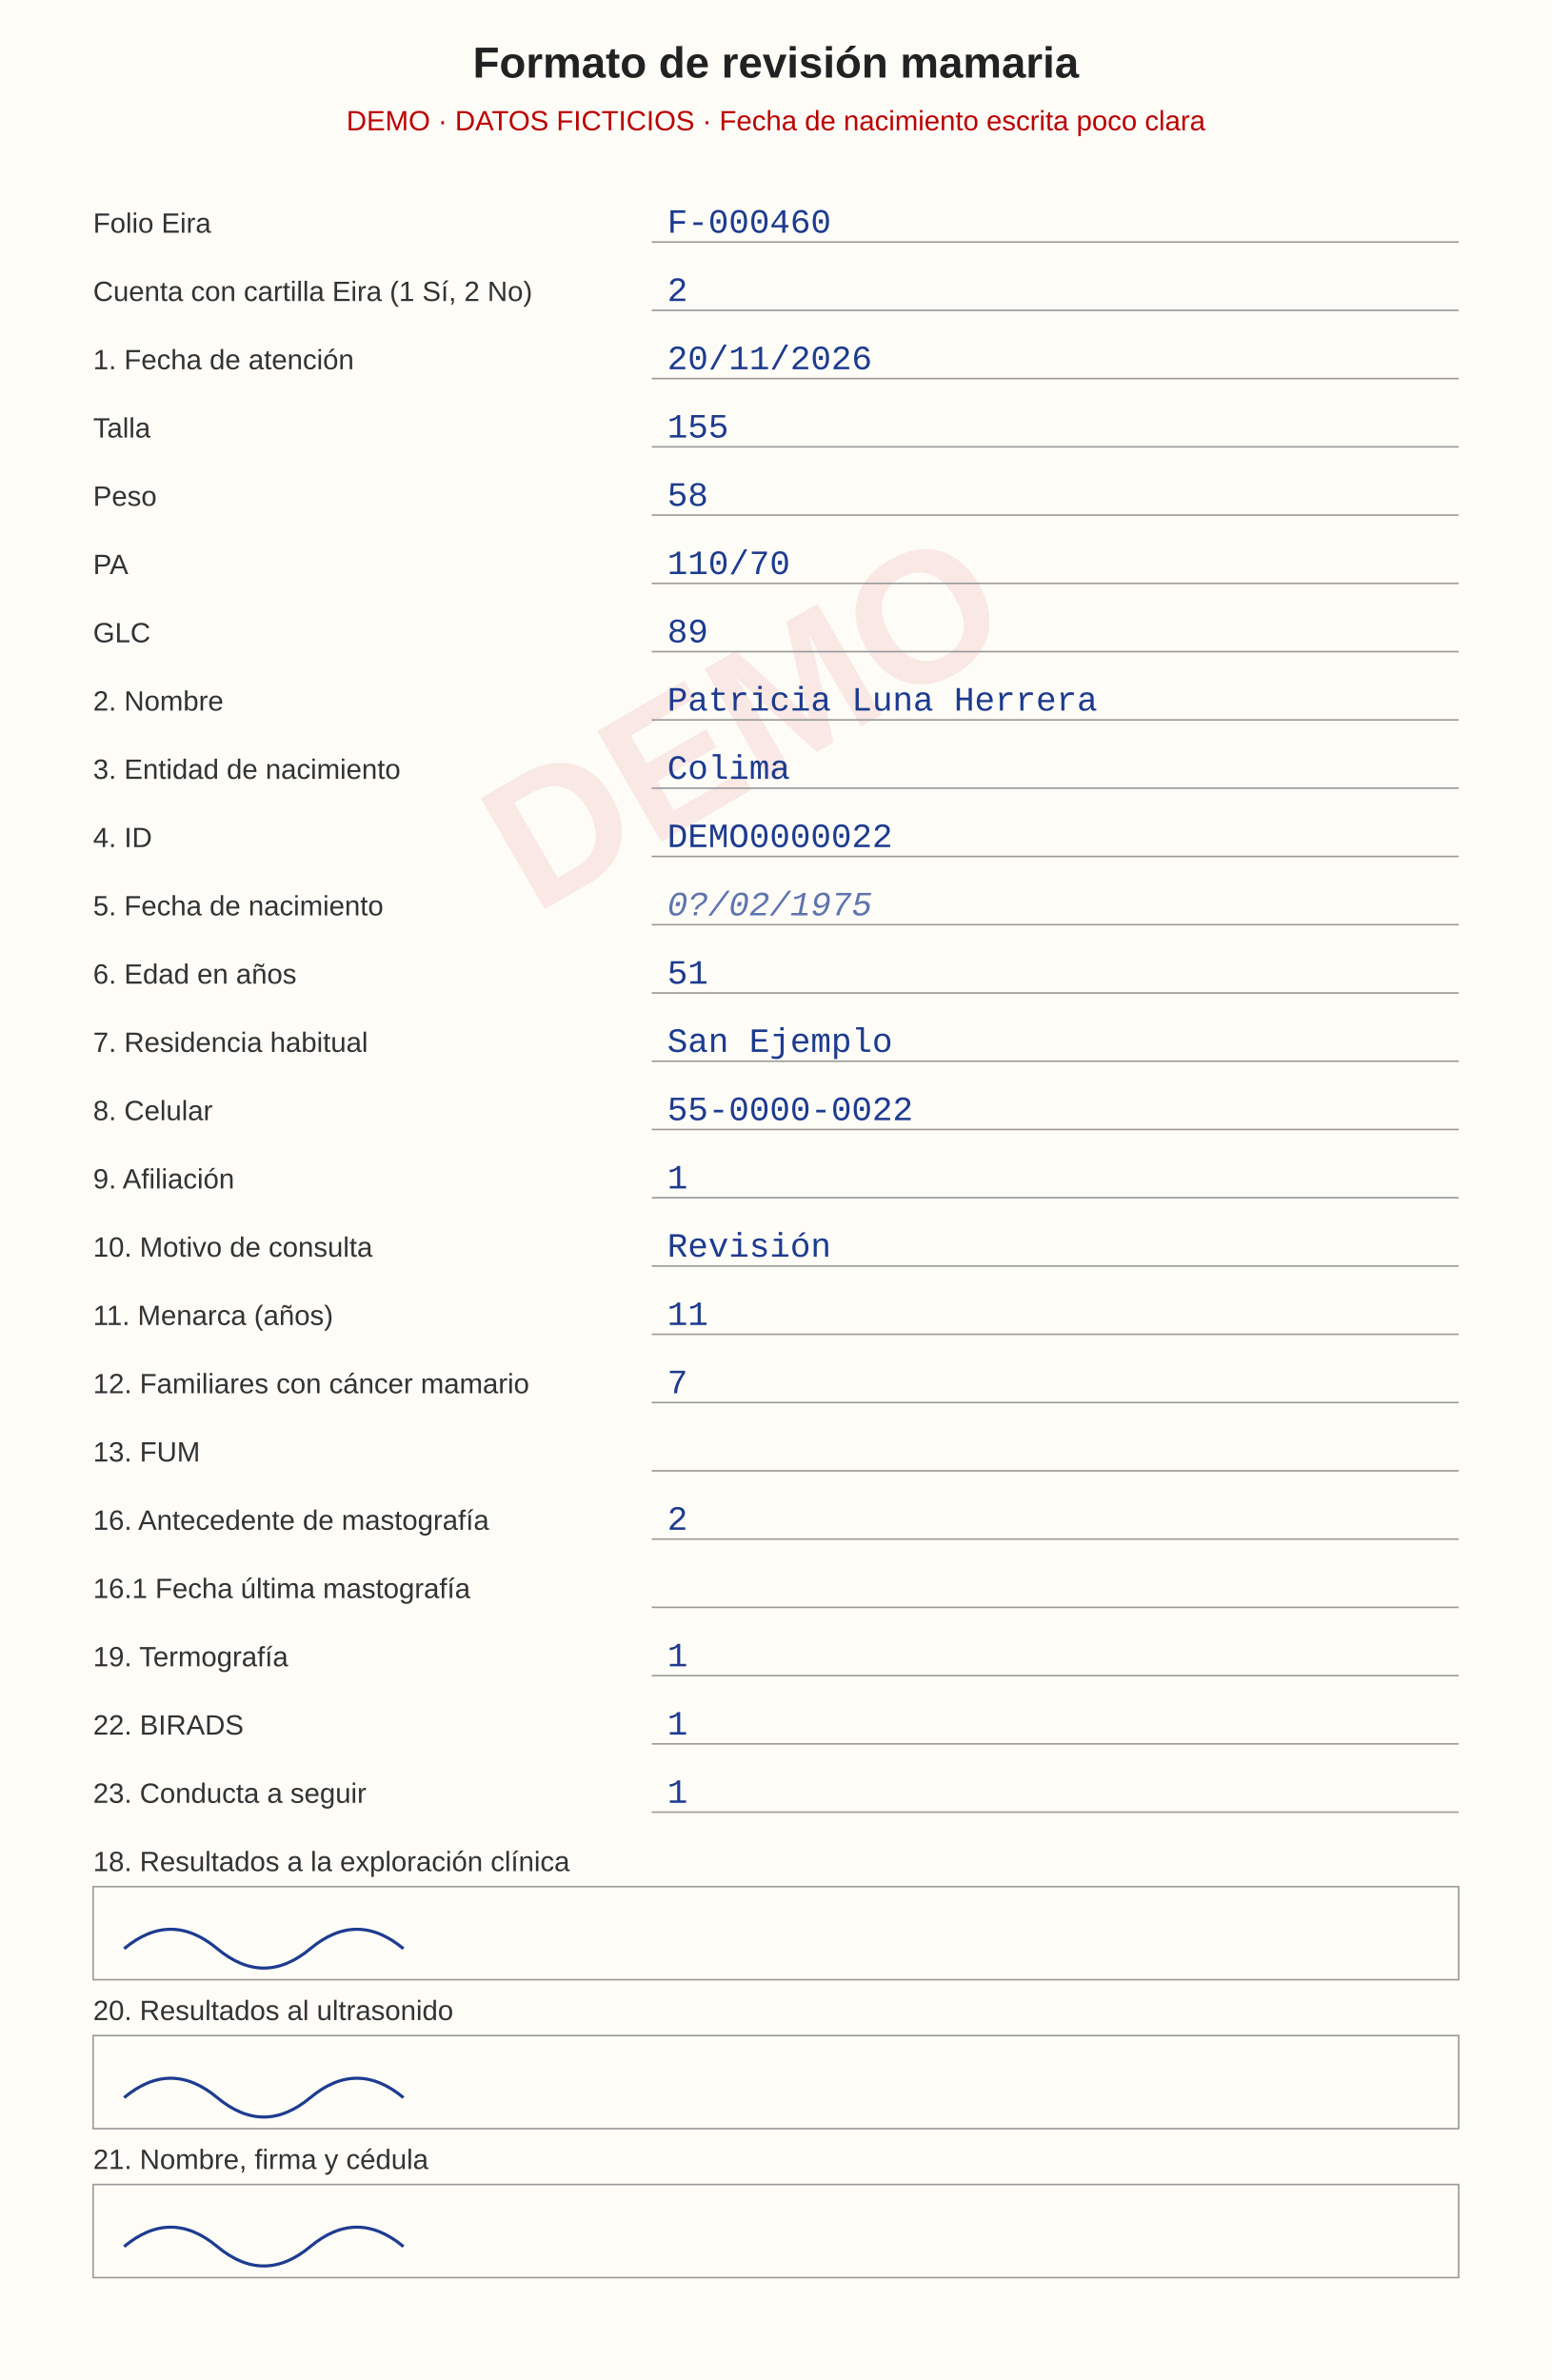
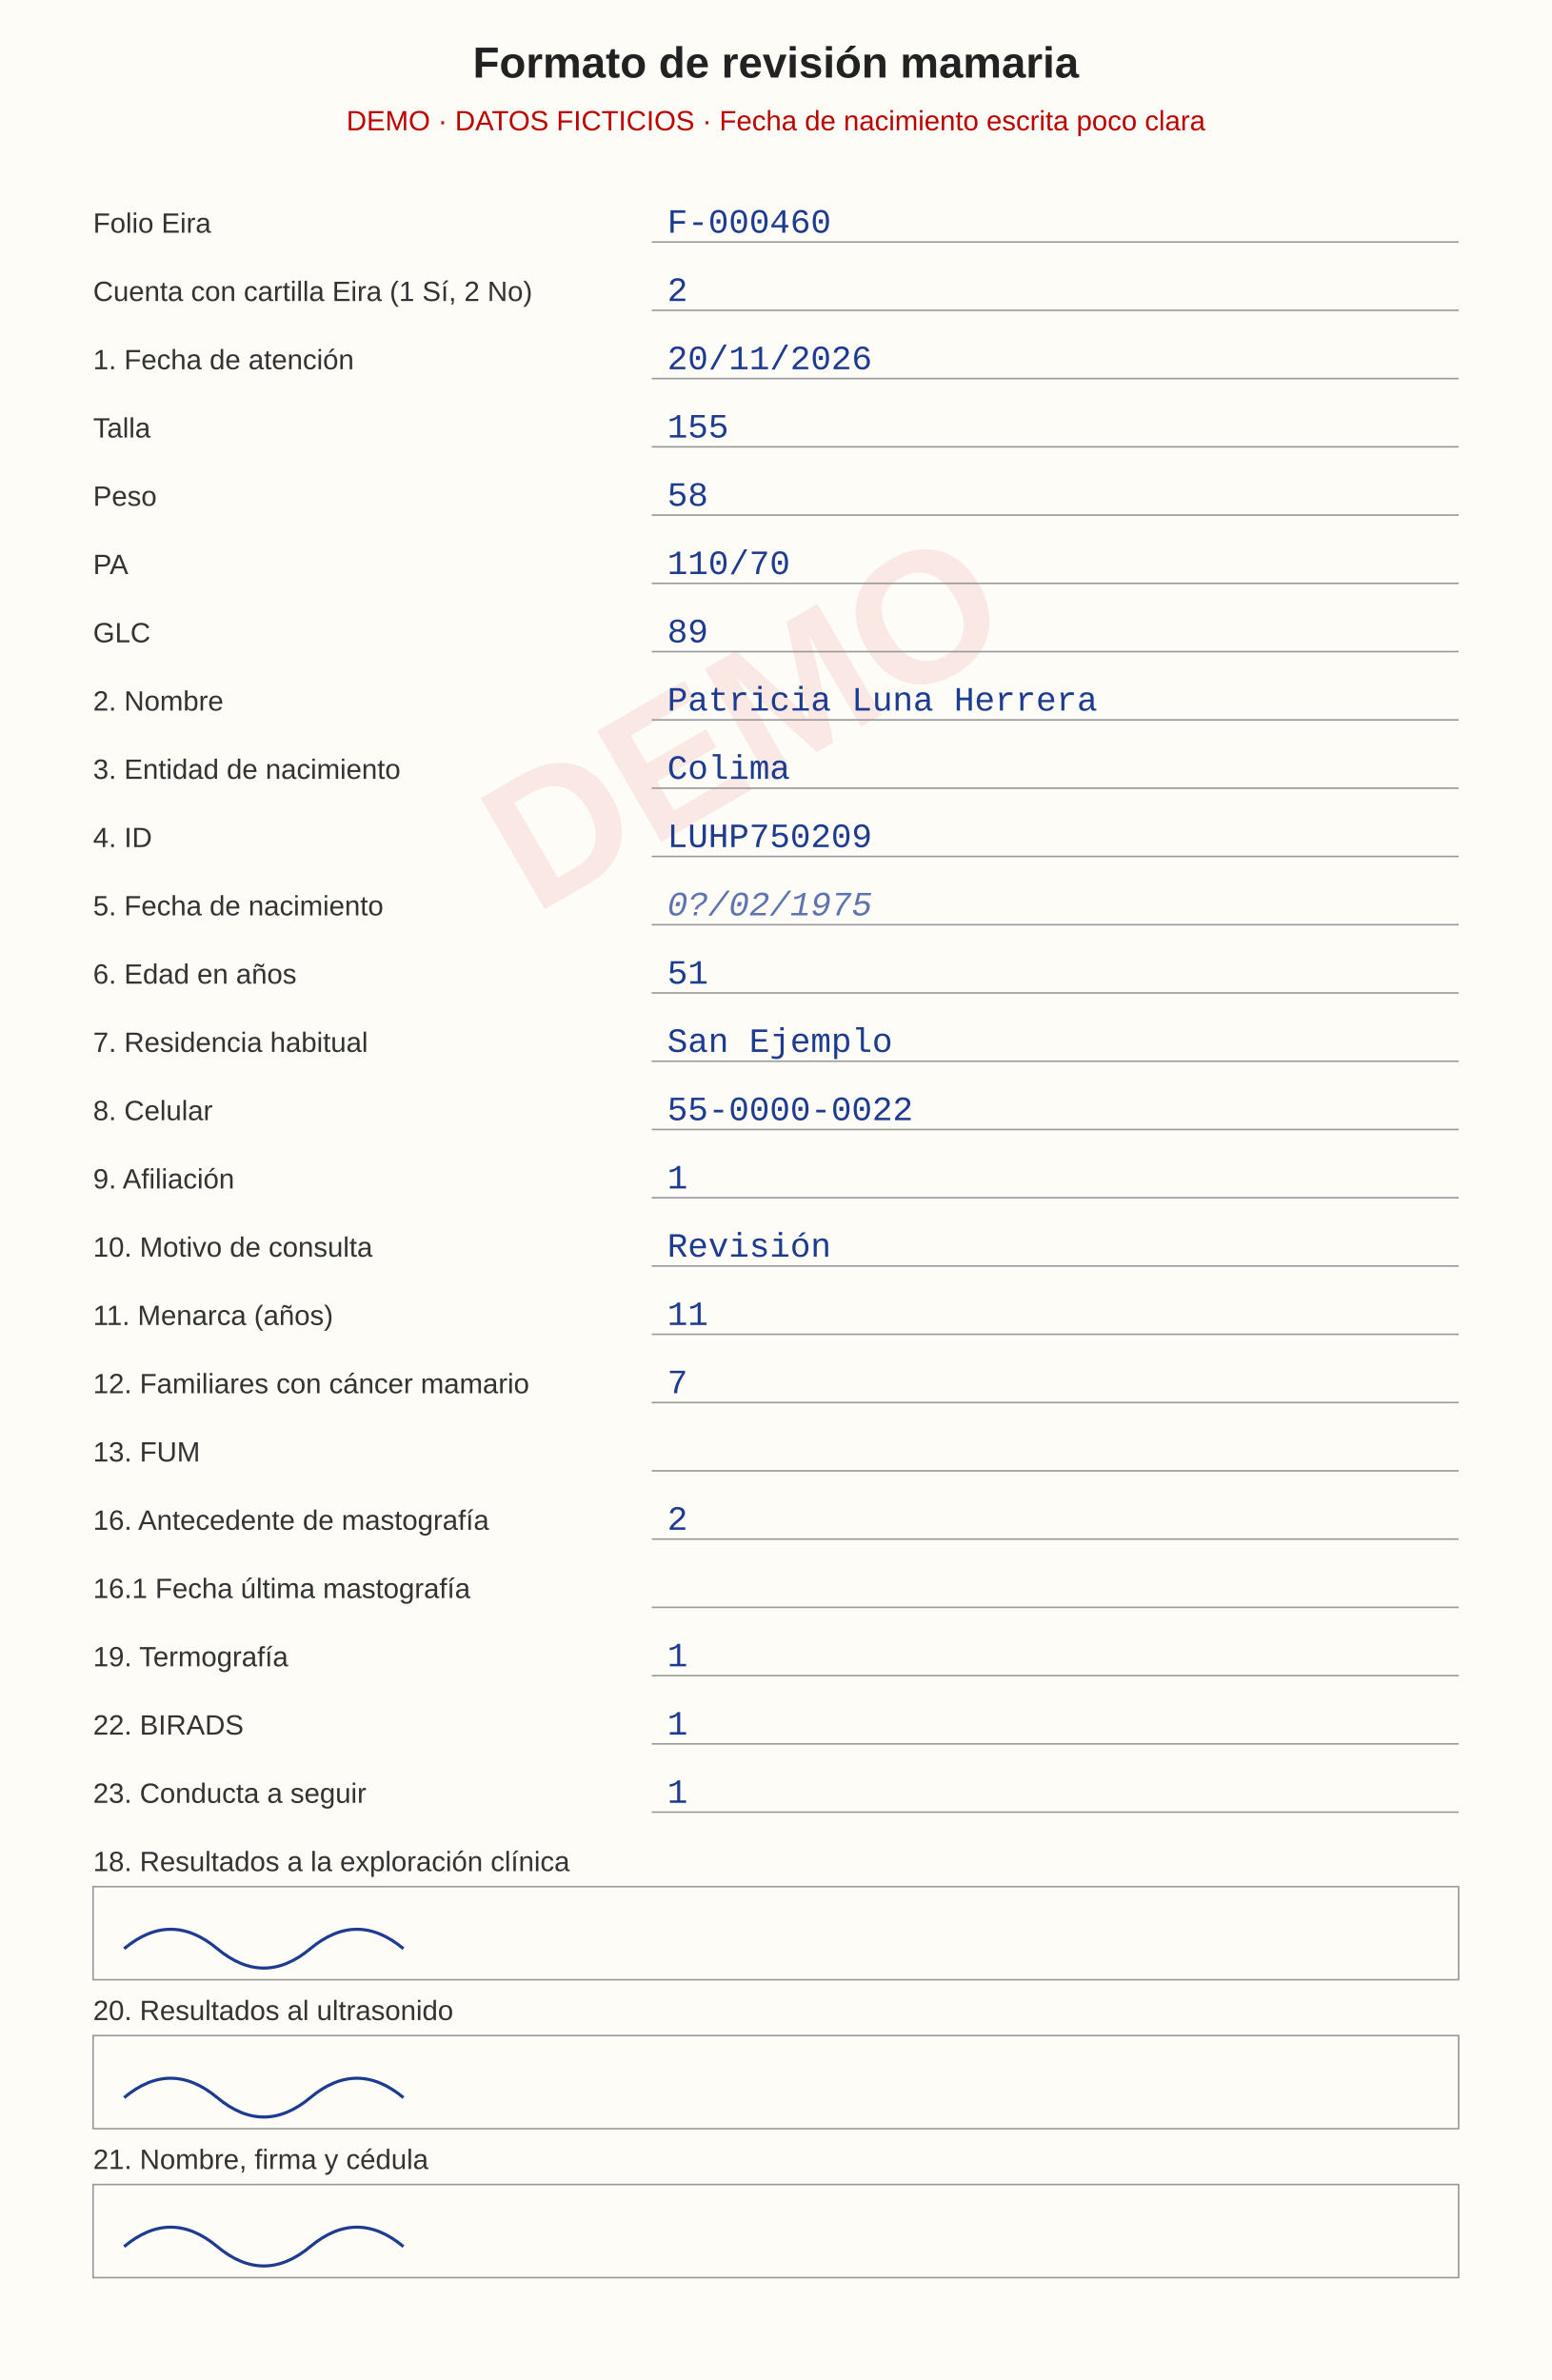
<svg xmlns="http://www.w3.org/2000/svg" width="1000" height="1534" viewBox="0 0 1000 1534">
  <rect width="1000" height="1534" fill="#fdfcf7" />
  <text x="500" y="50" text-anchor="middle" font-family="Arial, sans-serif" font-size="28" font-weight="bold" fill="#222">Formato de revisión mamaria</text>
  <text x="500" y="84" text-anchor="middle" font-family="Arial, sans-serif" font-size="18" fill="#b00">DEMO · DATOS FICTICIOS · Fecha de nacimiento escrita poco clara</text>
  <text x="500" y="500" text-anchor="middle" font-family="Arial, sans-serif" font-size="120" font-weight="bold" fill="#c00" opacity="0.08" transform="rotate(-30 500 500)">DEMO</text>
  <text x="60" y="150" font-family="Arial, sans-serif" font-size="18" fill="#333">Folio Eira</text>
  <line x1="420" y1="156" x2="940" y2="156" stroke="#999" stroke-width="1" />
  <text x="430" y="150" font-family="Courier New, monospace" font-size="22" fill="#1d3b8f">F-000460</text>
  <text x="60" y="194" font-family="Arial, sans-serif" font-size="18" fill="#333">Cuenta con cartilla Eira (1 Sí, 2 No)</text>
  <line x1="420" y1="200" x2="940" y2="200" stroke="#999" stroke-width="1" />
  <text x="430" y="194" font-family="Courier New, monospace" font-size="22" fill="#1d3b8f">2</text>
  <text x="60" y="238" font-family="Arial, sans-serif" font-size="18" fill="#333">1. Fecha de atención</text>
  <line x1="420" y1="244" x2="940" y2="244" stroke="#999" stroke-width="1" />
  <text x="430" y="238" font-family="Courier New, monospace" font-size="22" fill="#1d3b8f">20/11/2026</text>
  <text x="60" y="282" font-family="Arial, sans-serif" font-size="18" fill="#333">Talla</text>
  <line x1="420" y1="288" x2="940" y2="288" stroke="#999" stroke-width="1" />
  <text x="430" y="282" font-family="Courier New, monospace" font-size="22" fill="#1d3b8f">155</text>
  <text x="60" y="326" font-family="Arial, sans-serif" font-size="18" fill="#333">Peso</text>
  <line x1="420" y1="332" x2="940" y2="332" stroke="#999" stroke-width="1" />
  <text x="430" y="326" font-family="Courier New, monospace" font-size="22" fill="#1d3b8f">58</text>
  <text x="60" y="370" font-family="Arial, sans-serif" font-size="18" fill="#333">PA</text>
  <line x1="420" y1="376" x2="940" y2="376" stroke="#999" stroke-width="1" />
  <text x="430" y="370" font-family="Courier New, monospace" font-size="22" fill="#1d3b8f">110/70</text>
  <text x="60" y="414" font-family="Arial, sans-serif" font-size="18" fill="#333">GLC</text>
  <line x1="420" y1="420" x2="940" y2="420" stroke="#999" stroke-width="1" />
  <text x="430" y="414" font-family="Courier New, monospace" font-size="22" fill="#1d3b8f">89</text>
  <text x="60" y="458" font-family="Arial, sans-serif" font-size="18" fill="#333">2. Nombre</text>
  <line x1="420" y1="464" x2="940" y2="464" stroke="#999" stroke-width="1" />
  <text x="430" y="458" font-family="Courier New, monospace" font-size="22" fill="#1d3b8f">Patricia Luna Herrera</text>
  <text x="60" y="502" font-family="Arial, sans-serif" font-size="18" fill="#333">3. Entidad de nacimiento</text>
  <line x1="420" y1="508" x2="940" y2="508" stroke="#999" stroke-width="1" />
  <text x="430" y="502" font-family="Courier New, monospace" font-size="22" fill="#1d3b8f">Colima</text>
  <text x="60" y="546" font-family="Arial, sans-serif" font-size="18" fill="#333">4. ID</text>
  <line x1="420" y1="552" x2="940" y2="552" stroke="#999" stroke-width="1" />
-   <text x="430" y="546" font-family="Courier New, monospace" font-size="22" fill="#1d3b8f">DEMO0000022</text>
+   <text x="430" y="546" font-family="Courier New, monospace" font-size="22" fill="#1d3b8f">LUHP750209</text>
  <text x="60" y="590" font-family="Arial, sans-serif" font-size="18" fill="#333">5. Fecha de nacimiento</text>
  <line x1="420" y1="596" x2="940" y2="596" stroke="#999" stroke-width="1" />
  <text x="430" y="590" font-family="Courier New, monospace" font-size="22" fill="#1d3b8f" font-style="italic" opacity="0.7">0?/02/1975</text>
  <text x="60" y="634" font-family="Arial, sans-serif" font-size="18" fill="#333">6. Edad en años</text>
  <line x1="420" y1="640" x2="940" y2="640" stroke="#999" stroke-width="1" />
  <text x="430" y="634" font-family="Courier New, monospace" font-size="22" fill="#1d3b8f">51</text>
  <text x="60" y="678" font-family="Arial, sans-serif" font-size="18" fill="#333">7. Residencia habitual</text>
  <line x1="420" y1="684" x2="940" y2="684" stroke="#999" stroke-width="1" />
  <text x="430" y="678" font-family="Courier New, monospace" font-size="22" fill="#1d3b8f">San Ejemplo</text>
  <text x="60" y="722" font-family="Arial, sans-serif" font-size="18" fill="#333">8. Celular</text>
  <line x1="420" y1="728" x2="940" y2="728" stroke="#999" stroke-width="1" />
  <text x="430" y="722" font-family="Courier New, monospace" font-size="22" fill="#1d3b8f">55-0000-0022</text>
  <text x="60" y="766" font-family="Arial, sans-serif" font-size="18" fill="#333">9. Afiliación</text>
  <line x1="420" y1="772" x2="940" y2="772" stroke="#999" stroke-width="1" />
  <text x="430" y="766" font-family="Courier New, monospace" font-size="22" fill="#1d3b8f">1</text>
  <text x="60" y="810" font-family="Arial, sans-serif" font-size="18" fill="#333">10. Motivo de consulta</text>
  <line x1="420" y1="816" x2="940" y2="816" stroke="#999" stroke-width="1" />
  <text x="430" y="810" font-family="Courier New, monospace" font-size="22" fill="#1d3b8f">Revisión</text>
  <text x="60" y="854" font-family="Arial, sans-serif" font-size="18" fill="#333">11. Menarca (años)</text>
  <line x1="420" y1="860" x2="940" y2="860" stroke="#999" stroke-width="1" />
  <text x="430" y="854" font-family="Courier New, monospace" font-size="22" fill="#1d3b8f">11</text>
  <text x="60" y="898" font-family="Arial, sans-serif" font-size="18" fill="#333">12. Familiares con cáncer mamario</text>
  <line x1="420" y1="904" x2="940" y2="904" stroke="#999" stroke-width="1" />
  <text x="430" y="898" font-family="Courier New, monospace" font-size="22" fill="#1d3b8f">7</text>
  <text x="60" y="942" font-family="Arial, sans-serif" font-size="18" fill="#333">13. FUM</text>
  <line x1="420" y1="948" x2="940" y2="948" stroke="#999" stroke-width="1" />
  <text x="430" y="942" font-family="Courier New, monospace" font-size="22" fill="#1d3b8f" />
  <text x="60" y="986" font-family="Arial, sans-serif" font-size="18" fill="#333">16. Antecedente de mastografía</text>
  <line x1="420" y1="992" x2="940" y2="992" stroke="#999" stroke-width="1" />
  <text x="430" y="986" font-family="Courier New, monospace" font-size="22" fill="#1d3b8f">2</text>
  <text x="60" y="1030" font-family="Arial, sans-serif" font-size="18" fill="#333">16.1 Fecha última mastografía</text>
  <line x1="420" y1="1036" x2="940" y2="1036" stroke="#999" stroke-width="1" />
  <text x="430" y="1030" font-family="Courier New, monospace" font-size="22" fill="#1d3b8f" />
  <text x="60" y="1074" font-family="Arial, sans-serif" font-size="18" fill="#333">19. Termografía</text>
  <line x1="420" y1="1080" x2="940" y2="1080" stroke="#999" stroke-width="1" />
  <text x="430" y="1074" font-family="Courier New, monospace" font-size="22" fill="#1d3b8f">1</text>
  <text x="60" y="1118" font-family="Arial, sans-serif" font-size="18" fill="#333">22. BIRADS</text>
  <line x1="420" y1="1124" x2="940" y2="1124" stroke="#999" stroke-width="1" />
  <text x="430" y="1118" font-family="Courier New, monospace" font-size="22" fill="#1d3b8f">1</text>
  <text x="60" y="1162" font-family="Arial, sans-serif" font-size="18" fill="#333">23. Conducta a seguir</text>
  <line x1="420" y1="1168" x2="940" y2="1168" stroke="#999" stroke-width="1" />
  <text x="430" y="1162" font-family="Courier New, monospace" font-size="22" fill="#1d3b8f">1</text>
  <text x="60" y="1206" font-family="Arial, sans-serif" font-size="18" fill="#333">18. Resultados a la exploración clínica</text>
  <rect x="60" y="1216" width="880" height="60" fill="none" stroke="#999" />
  <path d="M80 1256 q30 -25 60 0 t60 0 t60 0" fill="none" stroke="#1d3b8f" stroke-width="2" />
  <text x="60" y="1302" font-family="Arial, sans-serif" font-size="18" fill="#333">20. Resultados al ultrasonido</text>
  <rect x="60" y="1312" width="880" height="60" fill="none" stroke="#999" />
  <path d="M80 1352 q30 -25 60 0 t60 0 t60 0" fill="none" stroke="#1d3b8f" stroke-width="2" />
  <text x="60" y="1398" font-family="Arial, sans-serif" font-size="18" fill="#333">21. Nombre, firma y cédula</text>
  <rect x="60" y="1408" width="880" height="60" fill="none" stroke="#999" />
  <path d="M80 1448 q30 -25 60 0 t60 0 t60 0" fill="none" stroke="#1d3b8f" stroke-width="2" />
</svg>
